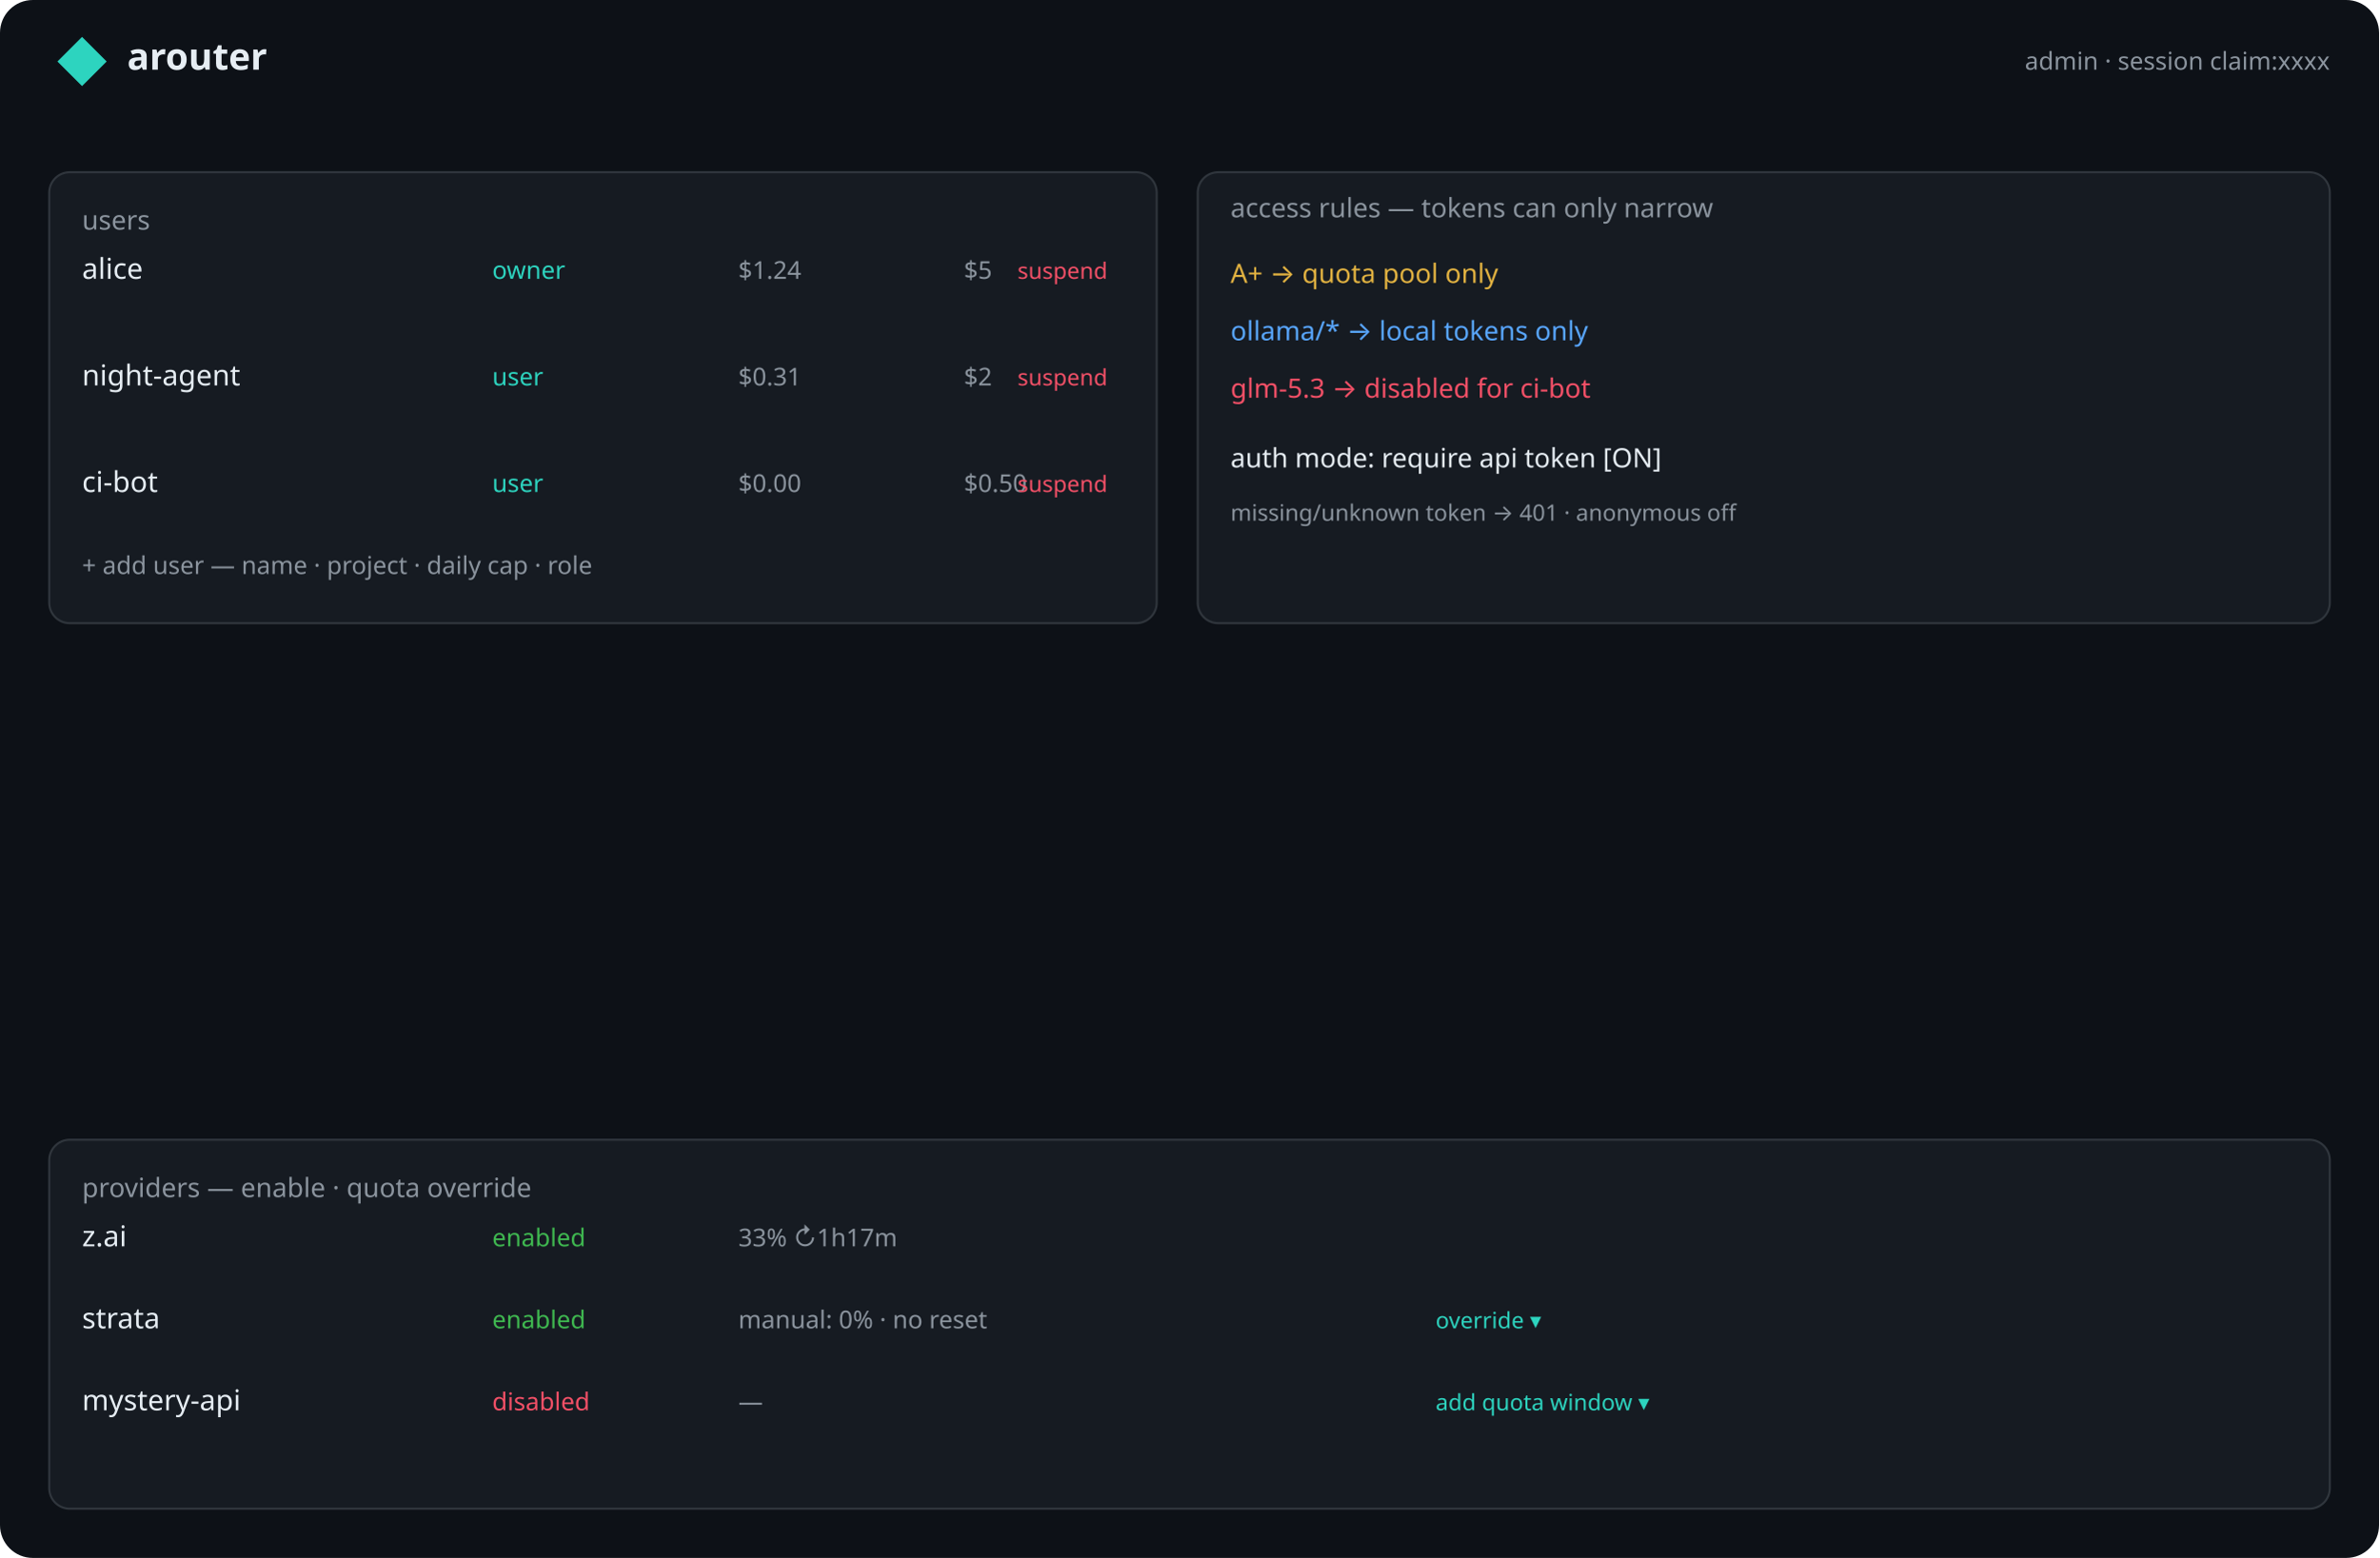
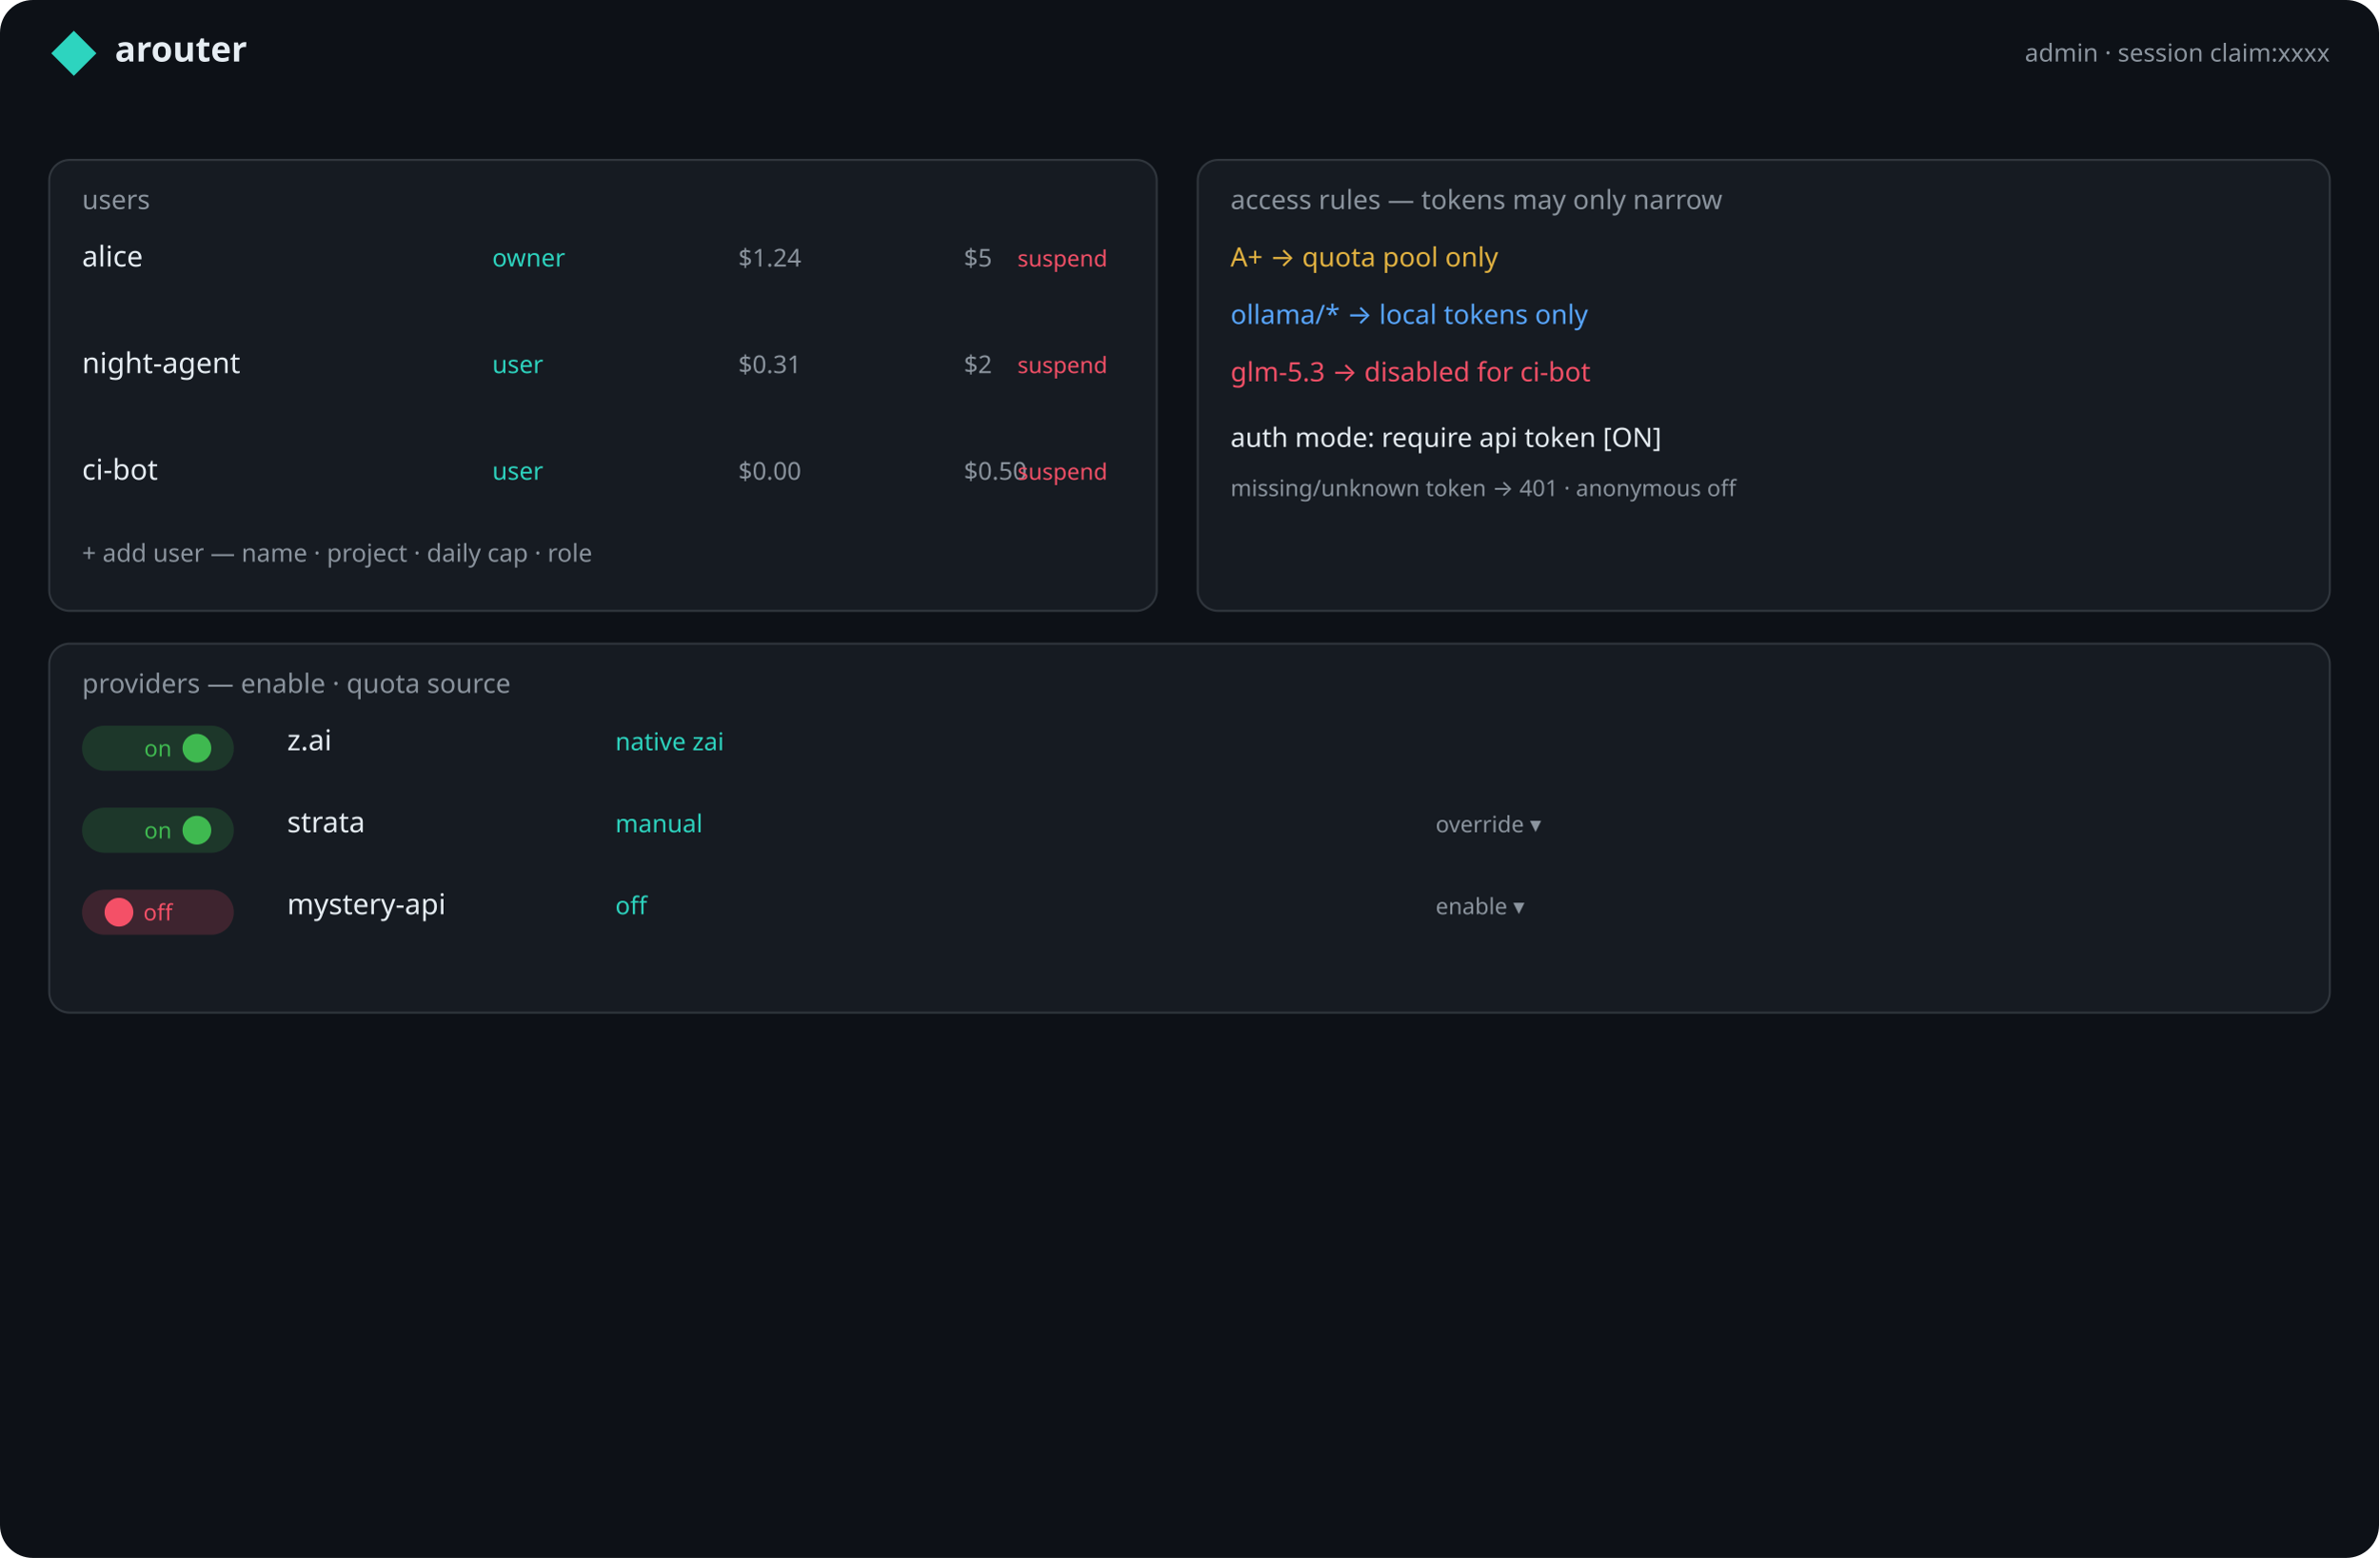
<svg xmlns="http://www.w3.org/2000/svg" viewBox="0 0 1160 760" width="1160" height="760" font-family="-apple-system,'Segoe UI','Noto Sans',sans-serif">
  <rect x="0" y="0" width="1160" height="760" rx="16" fill="#0D1117" />
-   <polygon points="40,18 52,30 40,42 28,30" fill="#2DD4BF" />
-   <text x="62" y="34" text-anchor="start" font-size="18" fill="#E6EDF3" font-family="-apple-system,'Segoe UI','Noto Sans',sans-serif" font-weight="bold">arouter</text>
-   <text x="1136" y="34" text-anchor="end" font-size="12" fill="#8B949E" font-family="-apple-system,'Segoe UI','Noto Sans',sans-serif">admin · session claim:xxxx</text>
-   <rect x="24" y="84" width="540" height="220" rx="10" fill="#161B22" stroke="#30363D" />
-   <text x="40" y="112" text-anchor="start" font-size="13" fill="#8B949E" font-family="-apple-system,'Segoe UI','Noto Sans',sans-serif">users</text>
-   <text x="40" y="136" text-anchor="start" font-size="14" fill="#E6EDF3" font-family="-apple-system,'Segoe UI','Noto Sans',sans-serif">alice</text>
-   <text x="240" y="136" text-anchor="start" font-size="12" fill="#2DD4BF" font-family="-apple-system,'Segoe UI','Noto Sans',sans-serif">owner</text>
-   <text x="360" y="136" text-anchor="start" font-size="12" fill="#8B949E" font-family="-apple-system,'Segoe UI','Noto Sans',sans-serif">$1.24</text>
-   <text x="470" y="136" text-anchor="start" font-size="12" fill="#8B949E" font-family="-apple-system,'Segoe UI','Noto Sans',sans-serif">$5</text>
-   <text x="540" y="136" text-anchor="end" font-size="11" fill="#F45067" font-family="-apple-system,'Segoe UI','Noto Sans',sans-serif">suspend</text>
-   <text x="40" y="188" text-anchor="start" font-size="14" fill="#E6EDF3" font-family="-apple-system,'Segoe UI','Noto Sans',sans-serif">night-agent</text>
-   <text x="240" y="188" text-anchor="start" font-size="12" fill="#2DD4BF" font-family="-apple-system,'Segoe UI','Noto Sans',sans-serif">user</text>
-   <text x="360" y="188" text-anchor="start" font-size="12" fill="#8B949E" font-family="-apple-system,'Segoe UI','Noto Sans',sans-serif">$0.31</text>
-   <text x="470" y="188" text-anchor="start" font-size="12" fill="#8B949E" font-family="-apple-system,'Segoe UI','Noto Sans',sans-serif">$2</text>
-   <text x="540" y="188" text-anchor="end" font-size="11" fill="#F45067" font-family="-apple-system,'Segoe UI','Noto Sans',sans-serif">suspend</text>
-   <text x="40" y="240" text-anchor="start" font-size="14" fill="#E6EDF3" font-family="-apple-system,'Segoe UI','Noto Sans',sans-serif">ci-bot</text>
-   <text x="240" y="240" text-anchor="start" font-size="12" fill="#2DD4BF" font-family="-apple-system,'Segoe UI','Noto Sans',sans-serif">user</text>
-   <text x="360" y="240" text-anchor="start" font-size="12" fill="#8B949E" font-family="-apple-system,'Segoe UI','Noto Sans',sans-serif">$0.00</text>
-   <text x="470" y="240" text-anchor="start" font-size="12" fill="#8B949E" font-family="-apple-system,'Segoe UI','Noto Sans',sans-serif">$0.50</text>
-   <text x="540" y="240" text-anchor="end" font-size="11" fill="#F45067" font-family="-apple-system,'Segoe UI','Noto Sans',sans-serif">suspend</text>
-   <text x="40" y="280" text-anchor="start" font-size="12" fill="#8B949E" font-family="-apple-system,'Segoe UI','Noto Sans',sans-serif">+ add user — name · project · daily cap · role</text>
-   <rect x="584" y="84" width="552" height="220" rx="10" fill="#161B22" stroke="#30363D" />
-   <text x="600" y="106" text-anchor="start" font-size="13" fill="#8B949E" font-family="-apple-system,'Segoe UI','Noto Sans',sans-serif">access rules — tokens can only narrow</text>
-   <text x="600" y="138" text-anchor="start" font-size="13" fill="#E3B341" font-family="-apple-system,'Segoe UI','Noto Sans',sans-serif">A+ → quota pool only</text>
-   <text x="600" y="166" text-anchor="start" font-size="13" fill="#58A6FF" font-family="-apple-system,'Segoe UI','Noto Sans',sans-serif">ollama/* → local tokens only</text>
-   <text x="600" y="194" text-anchor="start" font-size="13" fill="#F45067" font-family="-apple-system,'Segoe UI','Noto Sans',sans-serif">glm-5.3 → disabled for ci-bot</text>
-   <text x="600" y="228" text-anchor="start" font-size="13" fill="#E6EDF3" font-family="-apple-system,'Segoe UI','Noto Sans',sans-serif">auth mode: require api token  [ON]</text>
-   <text x="600" y="254" text-anchor="start" font-size="11" fill="#8B949E" font-family="-apple-system,'Segoe UI','Noto Sans',sans-serif">missing/unknown token → 401 · anonymous off</text>
-   <rect x="24" y="556" width="1112" height="180" rx="10" fill="#161B22" stroke="#30363D" />
-   <text x="40" y="584" text-anchor="start" font-size="13" fill="#8B949E" font-family="-apple-system,'Segoe UI','Noto Sans',sans-serif">providers — enable · quota override</text>
-   <text x="40" y="608" text-anchor="start" font-size="14" fill="#E6EDF3" font-family="-apple-system,'Segoe UI','Noto Sans',sans-serif">z.ai</text>
-   <text x="240" y="608" text-anchor="start" font-size="12" fill="#3FB950" font-family="-apple-system,'Segoe UI','Noto Sans',sans-serif">enabled</text>
-   <text x="360" y="608" text-anchor="start" font-size="12" fill="#8B949E" font-family="-apple-system,'Segoe UI','Noto Sans',sans-serif">33% ↻1h17m</text>
-   <text x="40" y="648" text-anchor="start" font-size="14" fill="#E6EDF3" font-family="-apple-system,'Segoe UI','Noto Sans',sans-serif">strata</text>
-   <text x="240" y="648" text-anchor="start" font-size="12" fill="#3FB950" font-family="-apple-system,'Segoe UI','Noto Sans',sans-serif">enabled</text>
-   <text x="360" y="648" text-anchor="start" font-size="12" fill="#8B949E" font-family="-apple-system,'Segoe UI','Noto Sans',sans-serif">manual: 0% · no reset</text>
-   <text x="700" y="648" text-anchor="start" font-size="11" fill="#2DD4BF" font-family="-apple-system,'Segoe UI','Noto Sans',sans-serif">override ▾</text>
-   <text x="40" y="688" text-anchor="start" font-size="14" fill="#E6EDF3" font-family="-apple-system,'Segoe UI','Noto Sans',sans-serif">mystery-api</text>
-   <text x="240" y="688" text-anchor="start" font-size="12" fill="#F45067" font-family="-apple-system,'Segoe UI','Noto Sans',sans-serif">disabled</text>
-   <text x="360" y="688" text-anchor="start" font-size="12" fill="#8B949E" font-family="-apple-system,'Segoe UI','Noto Sans',sans-serif">—</text>
-   <text x="700" y="688" text-anchor="start" font-size="11" fill="#2DD4BF" font-family="-apple-system,'Segoe UI','Noto Sans',sans-serif">add quota window ▾</text>
+   <polygon points="36,15 47,26 36,37 25,26" fill="#2DD4BF" />
+   <text x="56" y="30" text-anchor="start" font-size="17" fill="#E6EDF3" font-family="-apple-system,'Segoe UI','Noto Sans',sans-serif" font-weight="bold">arouter</text>
+   <text x="1136" y="30" text-anchor="end" font-size="12" fill="#8B949E" font-family="-apple-system,'Segoe UI','Noto Sans',sans-serif">admin · session claim:xxxx</text>
+   <rect x="24" y="78" width="540" height="220" rx="10" fill="#161B22" stroke="#30363D" />
+   <text x="40" y="102" text-anchor="start" font-size="13" fill="#8B949E" font-family="-apple-system,'Segoe UI','Noto Sans',sans-serif">users</text>
+   <text x="40" y="130" text-anchor="start" font-size="14" fill="#E6EDF3" font-family="-apple-system,'Segoe UI','Noto Sans',sans-serif">alice</text>
+   <text x="240" y="130" text-anchor="start" font-size="12" fill="#2DD4BF" font-family="-apple-system,'Segoe UI','Noto Sans',sans-serif">owner</text>
+   <text x="360" y="130" text-anchor="start" font-size="12" fill="#8B949E" font-family="-apple-system,'Segoe UI','Noto Sans',sans-serif">$1.24</text>
+   <text x="470" y="130" text-anchor="start" font-size="12" fill="#8B949E" font-family="-apple-system,'Segoe UI','Noto Sans',sans-serif">$5</text>
+   <text x="540" y="130" text-anchor="end" font-size="11" fill="#F45067" font-family="-apple-system,'Segoe UI','Noto Sans',sans-serif">suspend</text>
+   <text x="40" y="182" text-anchor="start" font-size="14" fill="#E6EDF3" font-family="-apple-system,'Segoe UI','Noto Sans',sans-serif">night-agent</text>
+   <text x="240" y="182" text-anchor="start" font-size="12" fill="#2DD4BF" font-family="-apple-system,'Segoe UI','Noto Sans',sans-serif">user</text>
+   <text x="360" y="182" text-anchor="start" font-size="12" fill="#8B949E" font-family="-apple-system,'Segoe UI','Noto Sans',sans-serif">$0.31</text>
+   <text x="470" y="182" text-anchor="start" font-size="12" fill="#8B949E" font-family="-apple-system,'Segoe UI','Noto Sans',sans-serif">$2</text>
+   <text x="540" y="182" text-anchor="end" font-size="11" fill="#F45067" font-family="-apple-system,'Segoe UI','Noto Sans',sans-serif">suspend</text>
+   <text x="40" y="234" text-anchor="start" font-size="14" fill="#E6EDF3" font-family="-apple-system,'Segoe UI','Noto Sans',sans-serif">ci-bot</text>
+   <text x="240" y="234" text-anchor="start" font-size="12" fill="#2DD4BF" font-family="-apple-system,'Segoe UI','Noto Sans',sans-serif">user</text>
+   <text x="360" y="234" text-anchor="start" font-size="12" fill="#8B949E" font-family="-apple-system,'Segoe UI','Noto Sans',sans-serif">$0.00</text>
+   <text x="470" y="234" text-anchor="start" font-size="12" fill="#8B949E" font-family="-apple-system,'Segoe UI','Noto Sans',sans-serif">$0.50</text>
+   <text x="540" y="234" text-anchor="end" font-size="11" fill="#F45067" font-family="-apple-system,'Segoe UI','Noto Sans',sans-serif">suspend</text>
+   <text x="40" y="274" text-anchor="start" font-size="12" fill="#8B949E" font-family="-apple-system,'Segoe UI','Noto Sans',sans-serif">+ add user — name · project · daily cap · role</text>
+   <rect x="584" y="78" width="552" height="220" rx="10" fill="#161B22" stroke="#30363D" />
+   <text x="600" y="102" text-anchor="start" font-size="13" fill="#8B949E" font-family="-apple-system,'Segoe UI','Noto Sans',sans-serif">access rules — tokens may only narrow</text>
+   <text x="600" y="130" text-anchor="start" font-size="13" fill="#E3B341" font-family="-apple-system,'Segoe UI','Noto Sans',sans-serif">A+ → quota pool only</text>
+   <text x="600" y="158" text-anchor="start" font-size="13" fill="#58A6FF" font-family="-apple-system,'Segoe UI','Noto Sans',sans-serif">ollama/* → local tokens only</text>
+   <text x="600" y="186" text-anchor="start" font-size="13" fill="#F45067" font-family="-apple-system,'Segoe UI','Noto Sans',sans-serif">glm-5.3 → disabled for ci-bot</text>
+   <text x="600" y="218" text-anchor="start" font-size="13" fill="#E6EDF3" font-family="-apple-system,'Segoe UI','Noto Sans',sans-serif">auth mode: require api token  [ON]</text>
+   <text x="600" y="242" text-anchor="start" font-size="11" fill="#8B949E" font-family="-apple-system,'Segoe UI','Noto Sans',sans-serif">missing/unknown token → 401 · anonymous off</text>
+   <rect x="24" y="314" width="1112" height="180" rx="10" fill="#161B22" stroke="#30363D" />
+   <text x="40" y="338" text-anchor="start" font-size="13" fill="#8B949E" font-family="-apple-system,'Segoe UI','Noto Sans',sans-serif">providers — enable · quota source</text>
+   <rect x="40" y="354" width="74" height="22" rx="11" fill="#3FB950" opacity="0.18" />
+   <circle cx="96" cy="365" r="7" fill="#3FB950" />
+   <text x="77" y="369" text-anchor="middle" font-size="11" fill="#3FB950" font-family="-apple-system,'Segoe UI','Noto Sans',sans-serif">on</text>
+   <text x="140" y="366" text-anchor="start" font-size="14" fill="#E6EDF3" font-family="-apple-system,'Segoe UI','Noto Sans',sans-serif">z.ai</text>
+   <text x="300" y="366" text-anchor="start" font-size="12" fill="#2DD4BF" font-family="-apple-system,'Segoe UI','Noto Sans',sans-serif">native zai</text>
+   <rect x="40" y="394" width="74" height="22" rx="11" fill="#3FB950" opacity="0.18" />
+   <circle cx="96" cy="405" r="7" fill="#3FB950" />
+   <text x="77" y="409" text-anchor="middle" font-size="11" fill="#3FB950" font-family="-apple-system,'Segoe UI','Noto Sans',sans-serif">on</text>
+   <text x="140" y="406" text-anchor="start" font-size="14" fill="#E6EDF3" font-family="-apple-system,'Segoe UI','Noto Sans',sans-serif">strata</text>
+   <text x="300" y="406" text-anchor="start" font-size="12" fill="#2DD4BF" font-family="-apple-system,'Segoe UI','Noto Sans',sans-serif">manual</text>
+   <text x="700" y="406" text-anchor="start" font-size="11" fill="#8B949E" font-family="-apple-system,'Segoe UI','Noto Sans',sans-serif">override ▾</text>
+   <rect x="40" y="434" width="74" height="22" rx="11" fill="#F45067" opacity="0.18" />
+   <circle cx="58" cy="445" r="7" fill="#F45067" />
+   <text x="77" y="449" text-anchor="middle" font-size="11" fill="#F45067" font-family="-apple-system,'Segoe UI','Noto Sans',sans-serif">off</text>
+   <text x="140" y="446" text-anchor="start" font-size="14" fill="#E6EDF3" font-family="-apple-system,'Segoe UI','Noto Sans',sans-serif">mystery-api</text>
+   <text x="300" y="446" text-anchor="start" font-size="12" fill="#2DD4BF" font-family="-apple-system,'Segoe UI','Noto Sans',sans-serif">off</text>
+   <text x="700" y="446" text-anchor="start" font-size="11" fill="#8B949E" font-family="-apple-system,'Segoe UI','Noto Sans',sans-serif">enable ▾</text>
</svg>
